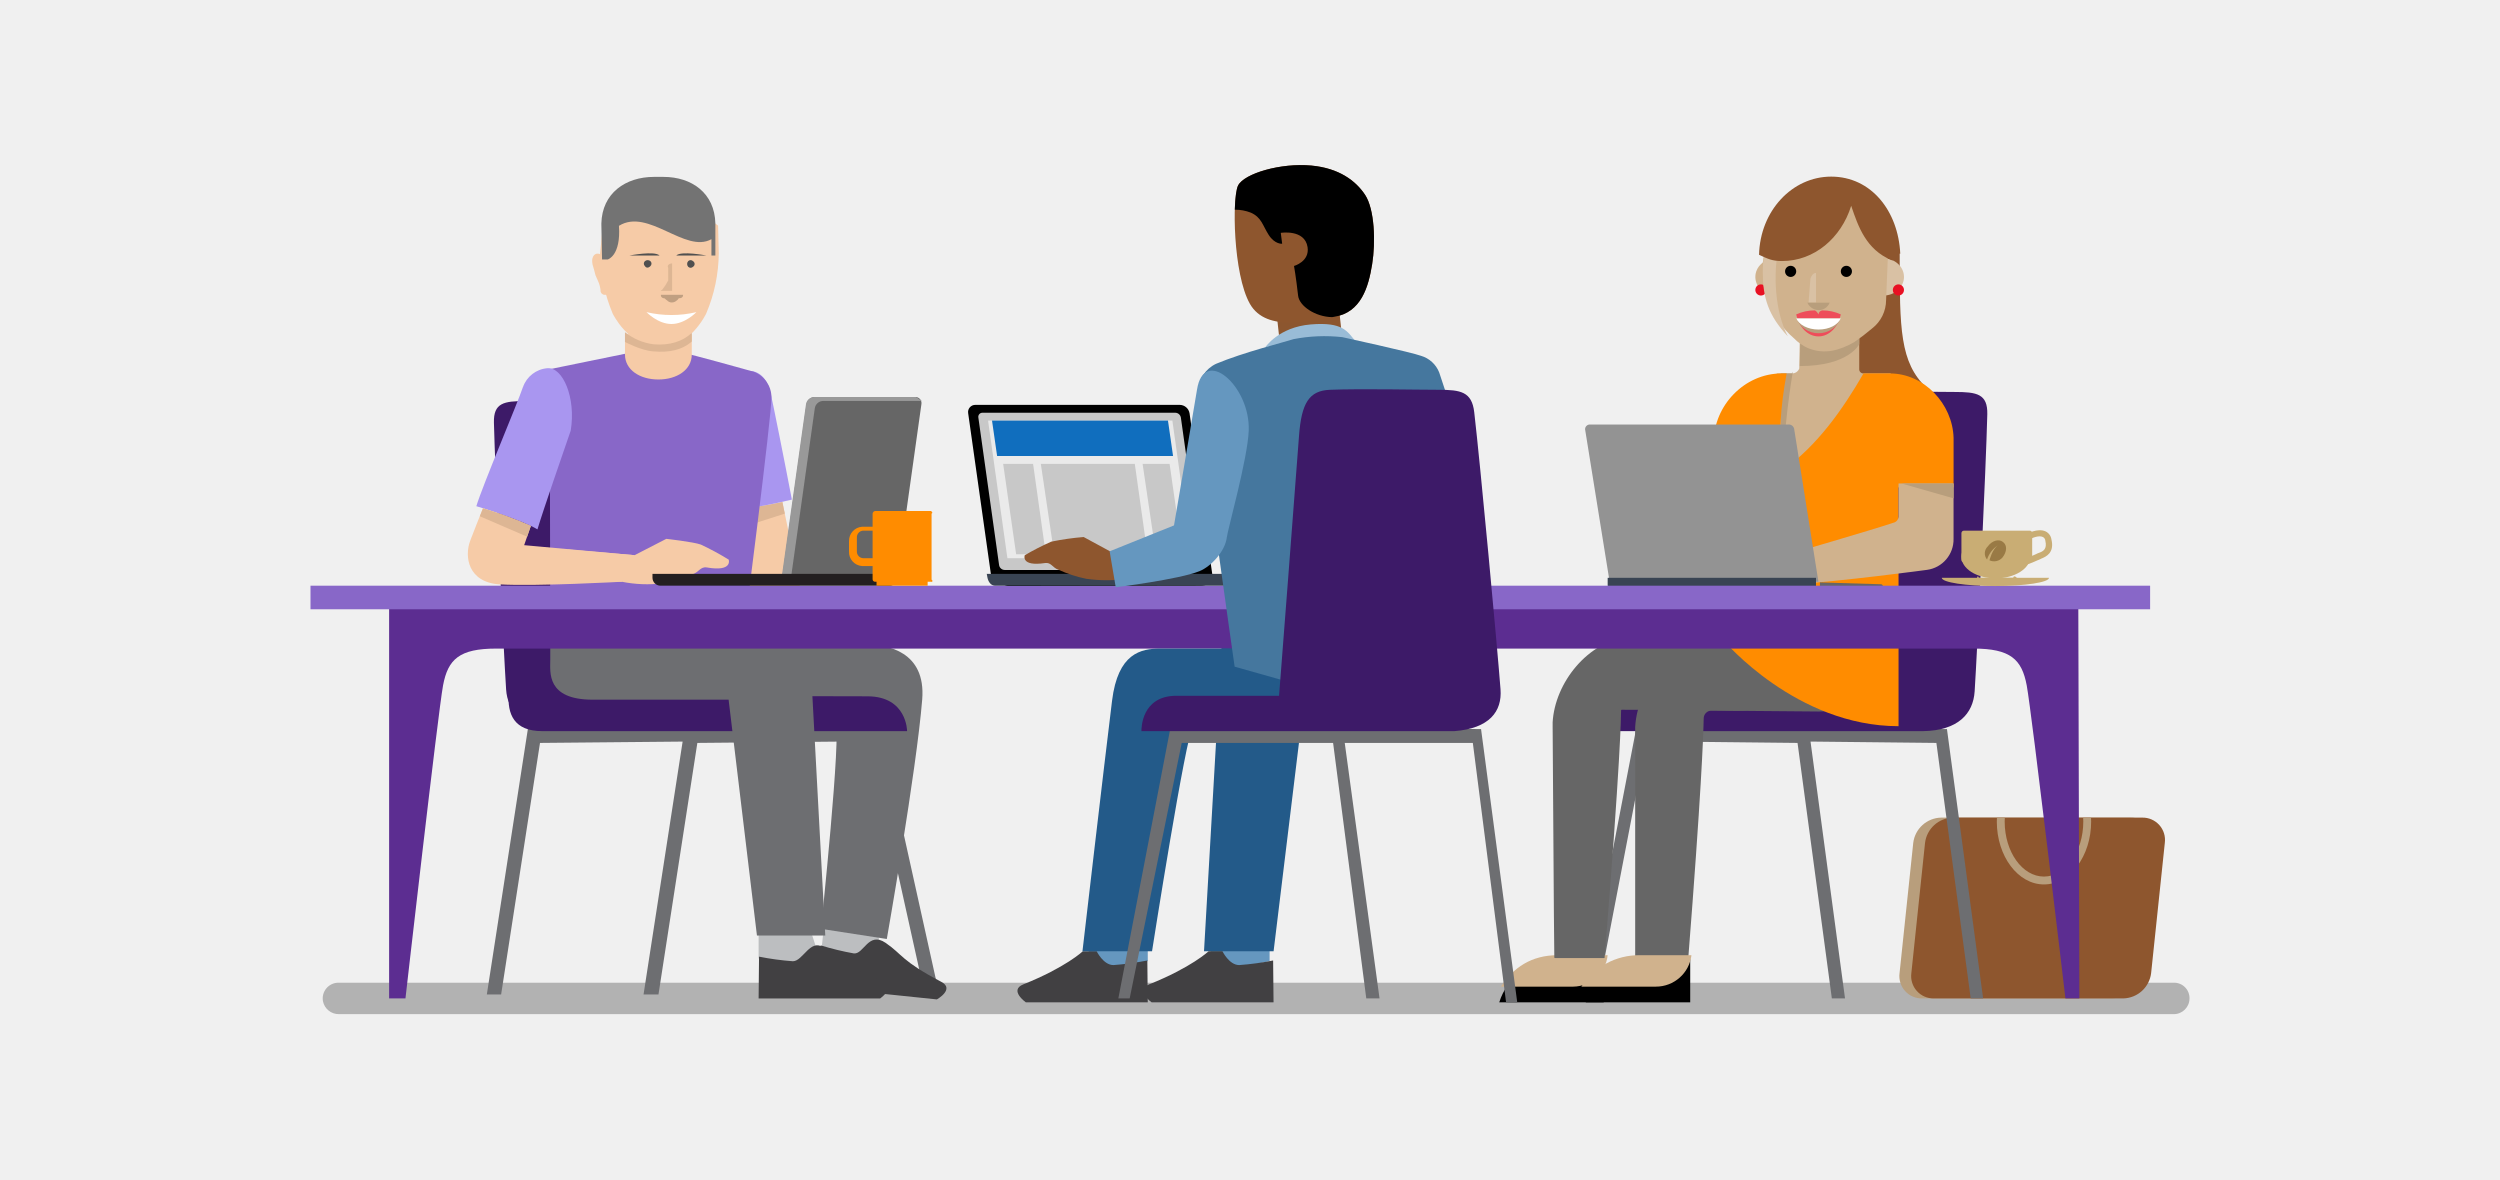
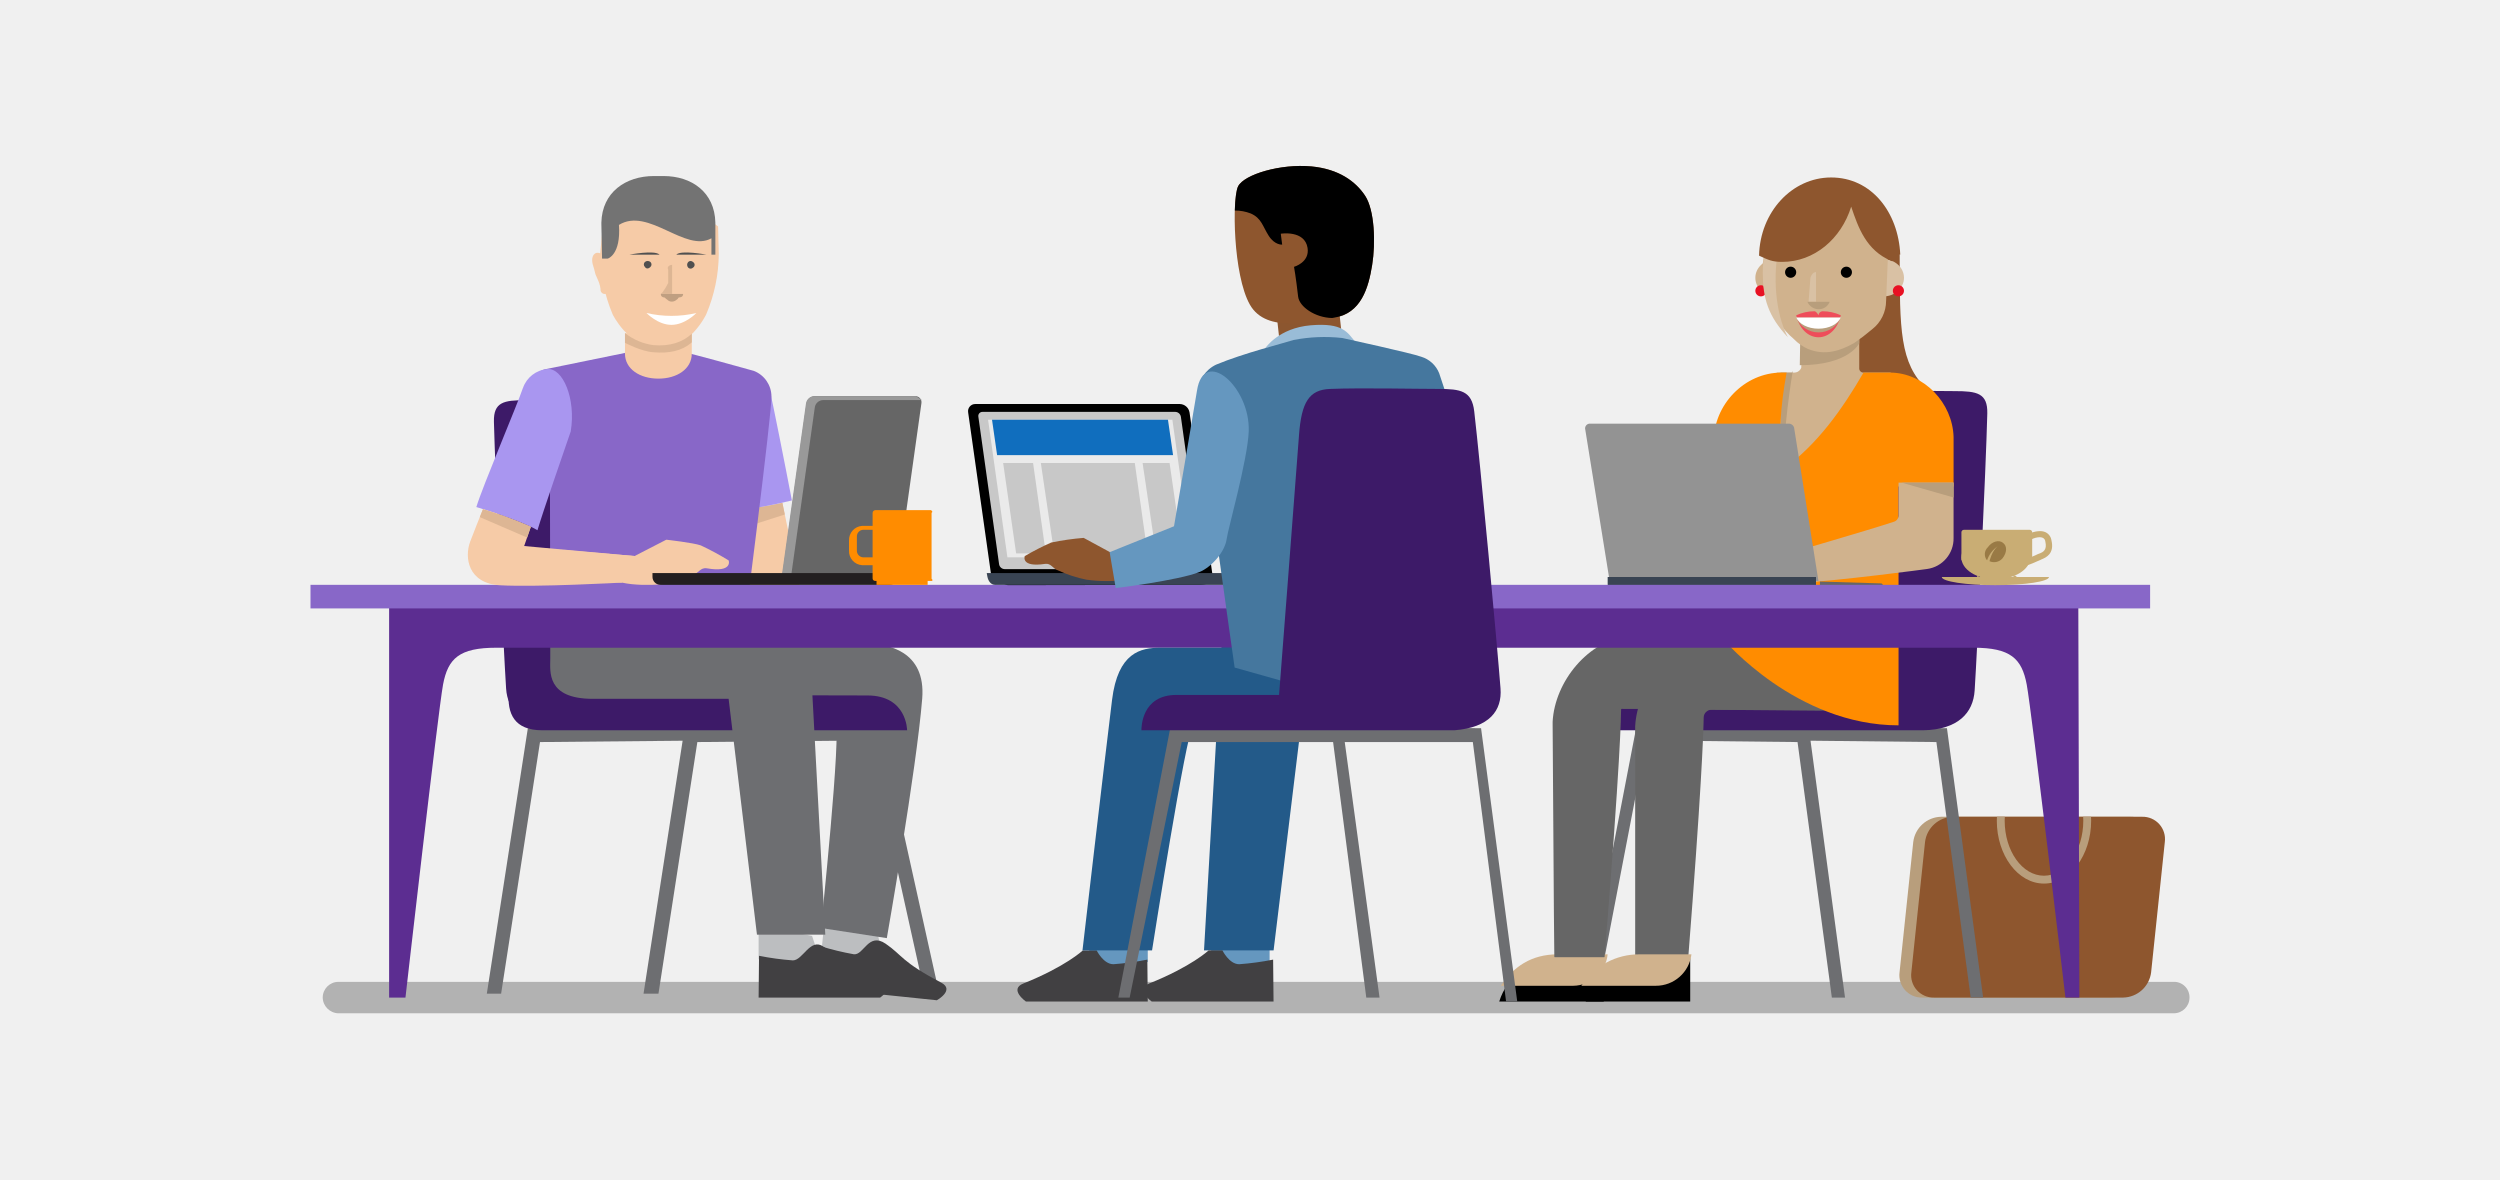
<svg xmlns="http://www.w3.org/2000/svg" viewBox="0 0 636 300">
  <defs>
-     <style>.a{fill:#b2b2b2}.b{fill:#b89e7c}.c{fill:#8e562e}.d{fill:#f6cba7}.e{fill:#ddb694}.f{fill:#6d6e71}.g{fill:#3d1a68}.h{fill:#d0b28d}.i{fill:#666}.j{fill:#ff8c00}.k{fill:#f0ae00}.l{fill:#e81123}.m{fill:#d9c1a4}.n{fill:#ee4d5a}.o{fill:#fff}.p{fill:#939393}.q{fill:#394453}.r{fill:#6597bf}.s{fill:#a996f0}.t{fill:#bcbec0}.u{fill:#414042}.v{fill:#8867c8}.w{fill:#737373}.x{fill:#c09f81}.y{fill:#235a89}.z{fill:#5c2d91}.aa{fill:#c8c8c8}.ab{fill:#eaeaea}.ac{fill:#106ebe}.ad{fill:#8c562f}.ae{fill:#451e7c}.af{fill:#025b56}.ag{fill:#99bcd7}.ah{fill:#45779e}.ai{fill:#999}.aj{fill:#231f20}.ak{fill:#505050}.al{fill:#c9ad74}.am{fill:#997a45}</style>
+     <style>.a{fill:#b2b2b2;}.b,.l{fill:#b89e7c;}.c,.h{fill:#8e562e;}.d{fill:#f6cba7;}.e{fill:#ddb694;}.f{fill:#6d6e71;}.g{fill:#3d1a68;}.h,.i,.j,.k,.l,.m,.n,.r,.s,.t,.u,.v{fill-rule:evenodd;}.j,.o{fill:#d0b28d;}.ap,.k{fill:#666;}.m{fill:#ff8c00;}.n{fill:#f0ae00;}.p{fill:#e81123;}.q,.r{fill:#d9c1a4;}.s{fill:#ee4d5a;}.ad,.t{fill:#fff;}.u{fill:#939393;}.am,.v{fill:#394453;}.w{fill:#6597bf;}.x{fill:#a996f0;}.y{fill:#bcbec0;}.z{fill:#414042;}.aa{fill:#8867c8;}.ab{fill:#737373;}.ac{fill:#c09f81;}.ae{fill:#235a89;}.af{fill:#5c2d91;}.ag{fill:#c8c8c8;}.ah{fill:#eaeaea;}.ai{fill:#106ebe;}.aj{fill:#8c562f;}.ak{fill:#451e7c;}.al{fill:#025b56;}.an{fill:#99bcd7;}.ao{fill:#45779e;}.aq{fill:#999;}.ar{fill:#231f20;}.as{fill:#505050;}.at{fill:#c9ad74;}.au{fill:#997a45;}</style>
  </defs>
-   <path class="a" d="M553.03 258H86.243a4.087 4.087 0 0 1-4.088-3.317A4 4 0 0 1 86.08 250h466.95a3.919 3.919 0 0 1 3.98 4 4 4 0 0 1-3.98 4z" />
-   <path class="b" d="M489 254h48.14a7.318 7.318 0 0 0 7.106-6.43l3.483-33.14a5.682 5.682 0 0 0-5.754-6.43h-48.14a7.318 7.318 0 0 0-7.106 6.43l-3.483 33.14A5.681 5.681 0 0 0 489 254z" />
-   <path class="c" d="M492 254h48.14a7.318 7.318 0 0 0 7.106-6.43l3.483-33.14a5.682 5.682 0 0 0-5.754-6.43h-48.14a7.318 7.318 0 0 0-7.106 6.43l-3.483 33.14A5.681 5.681 0 0 0 492 254z" />
-   <path class="b" d="M529.954 208c.017.332.036.663.036 1 0 7.72-4.486 14-10 14s-10-6.28-10-14c0-.337.019-.668.036-1h-2c-.016.333-.038.663-.038 1 0 8.822 5.383 16 12 16s12-7.178 12-16c0-.337-.023-.667-.038-1z" />
-   <path class="d" d="M199.038 127.709c-2.546.573-5.6 1.087-8.3 1.5l-3.4 20.237 16.129-.336z" />
-   <path class="e" d="M199.651 130.669l-.613-2.96c-2.546.573-5.6 1.087-8.3 1.5l-.766 4.561z" />
-   <path class="f" d="M416.317 185l78.988.474L504.508 254h-3.163l-8.729-65-32.018-.346L469.373 254h-3.351l-8.729-65-38.463-.415L406.237 254h-3.204l13.284-69z" />
-   <path class="g" d="M469.689 99.717c8.144-.313 21.886 0 27.56 0s8.444.475 8.319 5.7c-.321 13.3-2.528 59.806-3.219 70.485-.367 5.673-4.238 9.968-13.154 10.1h-79.6a10.607 10.607 0 0 1 10.084-9h26.1c0 .559 12.63-57.344 14.339-65.417 1.808-8.546 4.225-11.663 9.571-11.868z" />
-   <path class="c" d="M490.188 98.727c-18.668 5.763-31.2-19.045-31.2-19.045V63.644l24.038-.752.256 1.754c.002 19.045.002 27.565 6.906 34.081z" />
-   <path d="M407.99 255v-11h-11.842a15.666 15.666 0 0 0-14.742 11z" />
-   <path class="h" d="M396.28 243c-6.774 0-11.283 3.2-14.46 8h18.43a8.892 8.892 0 0 0 8.735-8z" />
-   <path class="i" d="M430.99 163v-1h-16.538c-10.476 1.066-18.908 11.681-19.462 21.79v1.01c.3 50.008.411 57.85.43 58.815l.118.118c3.743-.021 11.559 0 12.555 0a.119.119 0 0 0 .115-.116c4.065-50.158 4.2-61.7 4.2-62.937l.121-.119c11.146 0 29.272.25 29.272.25 10.94 0 19.592-7.07 19.666-17.86 0-.075-.062-.139-.136.048z" />
-   <path class="i" d="M449.99 164v-1h-14.521c-10.476.959-18.908 11.7-19.479 21.939v58.975c6.1.045 13.49.045 13.49.045 3.284-41.776 3.857-56.51 3.941-61.213a2 2 0 0 1 2.022-1.974c6.6.058 27.151.238 27.365.238 10.987 0 19.675-6.3 19.675-17.01H449.99z" />
-   <path d="M429.99 255v-11h-11.706a15.793 15.793 0 0 0-14.877 11z" />
-   <path class="h" d="M417.129 243a17.411 17.411 0 0 0-14.823 8h18.941a9.1 9.1 0 0 0 9.059-8zM472.99 93.962V79h-15l-.259 14.75a1.942 1.942 0 0 1-1.81 1.25h-3.931v32h29V95h-6.962a1.041 1.041 0 0 1-1.038-1.038z" />
-   <path class="b" d="M472.99 87.554V78h-14.87l-.256 15.126c12.562.001 15.126-5.572 15.126-5.572zM456.094 94.527c0 .253-.236.253-.236.473h-2.868v23.79c-.208.253.265.505.028 1.21h.236c0 .053.236.053.736-.2v-.506c-.735-8.087 2.104-24.767 2.104-24.767z" />
-   <path class="j" d="M438.556 163s18.386 21.744 44.434 21.744V163z" />
-   <path class="j" d="M480.775 95h-6.692c-5.4 9.346-11.84 18.39-20.333 24.453-1.544-7.578-.772-16.117.772-24.453h-1.287c-9.523 0-17.245 8.286-17.245 17.38V124h3v40h44v-40h14v-12.63c-.257-8.589-7.464-16.37-16.215-16.37z" />
-   <path class="k" d="M439.99 124.293V164h18.91z" />
-   <path class="h" d="M496.989 123h-14v8.454a1.666 1.666 0 0 1-1.3 1.53c-5.409 1.833-27.972 8.386-27.972 8.386-18.925 0-19.729 10.485-19.729 10.485 9.48-.152 20.934-3.092 20.934-3.092 13.607-.84 35.321-3.793 35.321-3.793a7.807 7.807 0 0 0 6.741-7.9V123z" />
-   <path class="b" d="M496.99 126.782V123h-13.236l13.236 3.782z" />
-   <ellipse class="h" cx="451.758" cy="70.456" rx="5.2" ry="4.727" />
-   <circle class="l" cx="447.976" cy="73.765" r="1.418" />
-   <ellipse class="m" cx="479.174" cy="70.456" rx="5.2" ry="4.727" />
-   <circle class="l" cx="482.956" cy="73.765" r="1.418" />
-   <path class="h" d="M480.592 57.595a18.748 18.748 0 0 0-14.778-6.743c-13.249 0-21.147 14.235-15.8 25.972a21.7 21.7 0 0 0 6.37 9.24 11.472 11.472 0 0 0 3.567 2.5c4.331 1.748 8.153.5 11.72-1.5a55.767 55.767 0 0 0 4.586-3.5 9.162 9.162 0 0 0 3.567-7.242z" />
-   <path class="m" d="M452.467 63.1a30.1 30.1 0 0 1 4.491-10.609c-5.672 3.031-8.509 9.346-8.509 16.671 0 6.567 1.418 11.114 6.381 16.418-3.309-6.313-3.781-15.911-2.363-22.48z" />
-   <path class="c" d="M465.848 44.93c-9.937 0-18.09 8.751-18.345 19.888 2.293 1.061 3.312 1.591 5.86 1.591 8.153 0 15.033-5.834 17.58-14.054 1.784 5.3 3.822 11.137 10.192 13.789.764.53 1.529-1.856 2.293-1.591-.509-10.872-7.388-19.623-17.58-19.623z" />
-   <path class="m" d="M461.99 77v-7.563c-.709 0-1.182.709-1.418 1.418L460.1 77z" />
-   <path class="b" d="M459.794 77a3.189 3.189 0 0 0 2.836 1.891A2.954 2.954 0 0 0 465.466 77z" />
-   <path class="n" d="M463.616 78.964a1.079 1.079 0 0 0-.987 1.018c-.247-.509-.74-1.018-.987-1.018a11.173 11.173 0 0 0-4.686 1.018c.74 3.309 2.959 5.6 5.672 5.6s4.933-2.291 5.672-5.6a11.164 11.164 0 0 0-4.684-1.018z" />
-   <path class="b" d="M456.957 81a6.144 6.144 0 0 0 11.343 0z" />
-   <path class="o" d="M456.957 81c.74 1.654 2.959 2.836 5.672 2.836s4.933-1.182 5.671-2.836z" />
-   <circle cx="455.539" cy="69.038" r="1.418" />
-   <circle cx="469.72" cy="69.038" r="1.418" />
-   <path class="p" d="M454.874 108h-50.285a1.2 1.2 0 0 0-1.289 1.548L409.489 148h53.121l-6.189-38.968a1.415 1.415 0 0 0-1.547-1.032z" />
-   <path class="i" d="M462.99 151h15.584a.481.481 0 0 0 .416-.473v-1.418a.482.482 0 0 0-.416-.473l-15.584-.472z" />
-   <path class="q" d="M461.99 150h-51.714a1.2 1.2 0 0 1-1.286-1.25V147h53z" />
-   <path class="r" d="M322.99 244.501v-8.761l-13.845 2.704-3.245 9.951 17.09-3.894z" />
-   <path class="g" d="M160.21 102.028c-7.843-.3-21.079 0-26.544 0s-8.133.457-8.012 5.486c.309 12.811 2.435 57.6 3.1 67.886.353 5.464 4.082 9.6 12.669 9.6h76.666s-1.124-8-9.712-8h-25.14s-12.164-55.768-13.81-63.543c-1.741-8.229-4.069-11.231-9.217-11.429z" />
-   <path class="s" d="M186.546 129.814a128.9 128.9 0 0 0 14.908-2.717c-1.821-9.59-4.97-25.269-5.423-27.167-2.551-10.68-13.721-3.921-12.431 2.87.747 3.955 1.974 16.682 2.946 27.014z" />
-   <path class="f" d="M223.879 185l-89.592.467L123.849 253h3.636l9.892-64 36.283-.34-9.944 64.34h3.798l9.892-64 43.587-.409L235.263 253h3.683l-15.067-68z" />
-   <path class="t" d="M209.023 241.271l.888-8.563 13.256 4.046 2.163 10.054-16.307-5.537z" />
-   <path class="u" d="M208.782 240.5a69.849 69.849 0 0 0 8.442 2.051c2.537.263 3.7-5.687 8.078-2.688s3.9 4.526 14.144 9.907c3.546 1.864-1.106 4.48-1.106 4.48l-30.761-3.189z" />
-   <path class="t" d="M192.99 243.825v-8.608l13.603 2.656 3.188 9.778-16.791-3.826z" />
-   <path class="f" d="M211.122 164h9.565c4.889 0 14.914 1.664 13.923 13.947-1.456 18.034-9.005 60.933-9.005 60.933l-16.757-2.58s5.357-50.836 3.656-52.324S199.22 181 199.22 181l2.019-17h9.883z" />
-   <path class="g" d="M129.447 176.165c.921-10.537 5.835-56.421 7.594-69.545.69-5.152 3.912-5.62 10.355-5.62h9.594s-.643 56.61-.643 64.97c0 7.227 3.366 10.287 8.433 10.984a9.758 9.758 0 0 0 1.911.046s43.87.142 53.974.142 10.1 8.858 10.1 8.858h-92.843c-7.091 0-8.964-4.237-8.475-9.835z" />
-   <path class="d" d="M167.406 88.464c-7.637-.533-11.544-8.7-11.544-8.7a40.639 40.639 0 0 1-3.2-15.273l1.066-11.011 14.031-6.926 14.919 10.833.178 7.1a39.951 39.951 0 0 1-3.2 15.273s-4.263 9.057-12.256 8.7z" />
-   <path class="d" d="M153.51 65.411a1.7 1.7 0 0 0-1.648-.888s-1.648.178-1.1 2.841l.366 1.243.366 1.421.549 1.243.366.888a7.143 7.143 0 0 1 .366 1.6 1.117 1.117 0 0 0 .917 1.241h1.1a78.964 78.964 0 0 1 .183-8.88z" />
-   <path class="v" d="M138.893 94.112c4.887-.975 24.332-4.973 24.332-4.973l9.01.225c2.311.558 4.271.954 19.529 5.206a7.008 7.008 0 0 1 4.494 6.468c.178 3.907-7.293 61.962-7.293 61.962l-48.975-.674-.082-38.734-1.044-22.268s-4.858-6.237.029-7.212z" />
-   <path class="d" d="M167.49 96.543c-4.7 0-8.5-2.43-8.5-6.379V85h17v5.164c0 3.949-3.8 6.379-8.5 6.379z" />
-   <path class="w" d="M181.99 57.2V65h-1v-4.155c-6.657 3.725-16.07-8.018-23.529-3.4.533 7.628-2.842 8.559-2.842 8.559h-1.457l-.172-8.8v-.359C153.162 49.128 159.168 45 166.375 45h2.4c7.207 0 13.041 4.128 13.213 11.845v.355z" />
-   <path class="x" d="M173.791 75c0 .533-.355.888-1.066.888-.178 0-.178.355-.533.533a1.919 1.919 0 0 1-1.243.533 1.612 1.612 0 0 1-1.243-.533c-.355-.178-.533-.533-.71-.533a.839.839 0 0 1-.888-.888h5.683z" />
-   <path class="e" d="M170.99 67v7h-2.882a.679.679 0 0 1 .355-.29 13.932 13.932 0 0 0 1.527-2.348v-3.188c-.461-.839.6-1.174.96-1.174zM175.99 86.861l-.181.181c-2.351 1.989-5.606 2.713-9.585 2.351-3.074-.181-7.234-2.4-7.234-2.4V84.51a14.689 14.689 0 0 0 7.234 3.074c4.16.362 7.415-.723 9.766-2.894z" />
-   <path class="o" d="M177.166 79.407a27.8 27.8 0 0 1-12.7 0s2.868 3.019 6.349 3.019 6.351-3.019 6.351-3.019z" />
-   <path class="d" d="M144.515 139.8l16.921 1.438 8.071-4.155s6.89.774 8.773 1.449a69.937 69.937 0 0 1 7.1 3.834s1.106 3.15-5.533 2c-1.688-.292-2.075 1.255-3.671 1.727s-2.989 1.508-7.628 2.307a32.766 32.766 0 0 1-10.348-.4l-15.289-1.05z" />
-   <path class="f" d="M139.99 161.675v6.148C139.99 171 138.93 178 150.8 178h34.558l7.208 60h17.385l-4.028-74.841z" />
-   <path class="u" d="M193.1 243.372a69.887 69.887 0 0 0 8.608 1.169c2.55 0 4.424-5.848 7.758-3.507s4.35 4.1 15.091 8.4c3.72 1.488-.638 4.57-.638 4.57H192.99z" />
-   <path class="y" d="M377.99 161.378v6.26c0 3.238 1.079 10.362-11.01 10.362h-35.188L324 242h-17.7l4.554-79.112z" />
-   <path class="z" d="M98.99 153v101h4.159s8.317-72.989 9.565-79.643S116.873 165 126.23 165h375.84c9.366 0 12.28 2.706 13.529 9.366S525.443 254 525.443 254h3.547l-.27-101H98.99z" />
-   <path class="v" d="M78.99 149h468v6h-468z" />
-   <path d="M305.455 149l-48.955.084c-1.189 0-4.31-2.281-4.31-2.281l-5.885-41.65a1.828 1.828 0 0 1 1.85-2.153h52.013a2.562 2.562 0 0 1 2.456 2.153l5.938 42.07c.167 1.189-1.918 1.777-3.107 1.777z" />
-   <path class="aa" d="M304.629 145h-49.057a1.46 1.46 0 0 1-1.4-1.217l-5.28-37.566A1.041 1.041 0 0 1 249.95 105H299a1.474 1.474 0 0 1 1.414 1.229l5.278 37.554a1.041 1.041 0 0 1-1.063 1.217z" />
-   <path class="ab" d="M303.169 142h-46.886l-4.919-35h46.886l4.919 35z" />
-   <path class="ac" d="M298.425 116h-44.76l-1.295-9h44.761l1.294 9z" />
-   <path class="ad" d="M340.39 76.2l1.365 12.492-15.355 5.991-1.863-17.048c2.952-3.663 14.463-5.677 15.853-1.435z" />
-   <path class="c" d="M333.646 42.122c-7.842-.742-17.113 2.021-18.67 5.06s-1.285 22.531 2.992 30.1 16.229 4.1 21.392 3.321c6.939-1.042 8.787-7.665 9.711-13.365s.623-14-1.783-17.651-6.688-6.807-13.642-7.465z" />
-   <path d="M349.071 67.236c.924-5.7.623-14-1.783-17.651s-6.691-6.805-13.643-7.463c-7.842-.742-17.113 2.021-18.67 5.06-.454.886-.752 3.179-.84 6.161a11.026 11.026 0 0 1 4.069.752c2.735 1.208 2.988 3.22 4.552 5.664s3.428 2.253 3.428 2.253l-.354-2.773s6.082-.984 6.813 3.607c.588 3.692-3.445 4.818-3.445 4.818s.5 2.759 1.042 7.567c.3 2.607 4.358 5.379 8.644 5.45.158-.026.329-.057.476-.079 6.94-1.043 8.787-7.666 9.711-13.366z" />
-   <path class="r" d="M291.99 244.501v-8.761l-13.845 2.704-3.245 9.951 17.09-3.894z" />
-   <path class="u" d="M291.883 244.344a70.076 70.076 0 0 1-8.631 1.172c-2.557 0-4.262-3.516-4.262-3.516h-3.516s-4.362 4.11-15.131 8.418c-3.729 1.492.639 4.582.639 4.582h31.008z" />
-   <path class="y" d="M304.92 165h-9.714c-4.965 0-10.81 1.146-12.3 13.272-2.055 16.642-7.528 63.728-7.528 63.728h17.7s8.711-55.723 10.438-57.2 32.015-2.949 32.015-2.949L333.48 165h-28.56z" />
-   <path class="ae" d="M377 132.227a5.95 5.95 0 0 0-7.665-4.187c-.177-.038-.177-.038-.392.1 0 0-33 9.944-33.742 10.125l2.99 9.946c.529-.088 34.781-7.919 34.781-7.919 3.386-1.116 4.928-4.541 4.028-8.065z" />
-   <path class="af" d="M377 132.227a5.95 5.95 0 0 0-7.665-4.187c-.177-.038-.177-.038-.392.1 0 0-33 9.944-33.742 10.125l2.99 9.946c.529-.088 34.781-7.919 34.781-7.919 3.386-1.116 4.928-4.541 4.028-8.065z" />
-   <path class="q" d="M317.99 147.505A1.5 1.5 0 0 1 316.5 149h-63.33c-1.077 0-1.741-.96-1.967-2.07l-.169-.93h66.956z" />
-   <path class="u" d="M323.883 244.344a70.076 70.076 0 0 1-8.631 1.172c-2.557 0-4.262-3.516-4.262-3.516h-3.516s-4.362 4.11-15.131 8.418c-3.729 1.492.639 4.582.639 4.582h31.008z" />
-   <path class="ag" d="M344.869 86.869c-7.745-1.369-22.976 1.479-22.976 1.479s3.366-5.125 11.571-5.813 9.315 1.789 11.405 4.334z" />
-   <path class="ah" d="M304.812 99.526a7.951 7.951 0 0 1 4.574-6.983c6.945-2.912 17.361-5.5 19.714-6.273a41.2 41.2 0 0 1 12.377-.5s17.741 3.875 20.061 4.759a7.126 7.126 0 0 1 4.585 4.2c.005 0 9.249 27.822 10.876 33.1l-45.435 46.708-17.473-4.937s-9.459-66.082-9.279-70.074z" />
-   <path class="f" d="M297.791 185l78.99.474L385.984 255h-2.838l-8.459-66h-32.585l8.852 65h-3.374l-8.44-65h-38.51l-13.242 65h-2.881l13.284-69z" />
-   <path class="g" d="M338.365 99.161c8.1-.313 21.886 0 27.56 0s8.511.475 9.119 5.7c1.549 13.3 5.877 59.806 6.687 70.485.431 5.673-2.837 9.968-11.754 10.658h-79.6c0-.69 0-9 8.916-9h26.1s4.492-57.9 5.066-65.973c.611-8.547 2.59-11.664 7.906-11.87z" />
-   <path class="i" d="M228.2 147l6.208-44.176a1.548 1.548 0 0 0-1.572-1.824h-25.57a2.17 2.17 0 0 0-2.08 1.824L198.977 147z" />
-   <path class="ai" d="M207.289 103.828a2.175 2.175 0 0 1 2.085-1.828h25.169l-1.538-1h-25.882a2.17 2.17 0 0 0-2.08 1.824L198.834 147h2.387z" />
-   <path class="aj" d="M226.424 149h-58.409a2.025 2.025 0 0 1-2.025-2.025V146h62v1.434a1.566 1.566 0 0 1-1.566 1.566z" />
-   <path class="ak" d="M160.149 65s6.394-1.243 7.637 0zM179.685 65s-6.394-1.243-7.637 0zM164.056 67.686a.859.859 0 0 1 0-1.243 1.075 1.075 0 0 1 1.421 0 .859.859 0 0 1 0 1.243c-.533.532-1.066.532-1.421 0zM175.068 67.863a1.081 1.081 0 0 1 0-1.421.858.858 0 0 1 1.243 0 .831.831 0 0 1 0 1.421.859.859 0 0 1-1.243 0z" />
-   <path class="aa" d="M294.078 141h6.767l-3.302-23h-6.867l3.402 23zM291.93 141l-3.238-23h-23.904l3.403 23h23.739zM262.815 118h-7.614l3.302 23h7.549l-3.237-23z" />
-   <path class="c" d="M289.866 140.176l-6.7.5-7.481-4.057a66.888 66.888 0 0 0-8.252 1.181 65.593 65.593 0 0 0-6.734 3.451s-1.1 2.93 5.146 1.986c1.588-.24 1.92 1.218 3.406 1.693a32.28 32.28 0 0 0 7.1 2.316 37.669 37.669 0 0 0 10.172.037l4.871-.4z" />
-   <path class="r" d="M317.675 109.568c.448-11.425-11.442-21.658-13.164-10.392-.457 2.988-5.845 34.486-5.845 34.486l-16.375 6.592 1.545 9.115c-.48.134 16.148-1.979 21.292-4.056 3.138-1.267 6.573-5.224 6.962-8.566.241-2.074 5.31-20.038 5.585-27.179z" />
-   <path class="s" d="M133.033 98.473h.014a7.176 7.176 0 0 1 6.2-4.8c3.907-.355 7.329 7.493 5.945 15.872-1.527 4.432-7.043 20.336-8.464 25.131-3.931-2.414-15.548-5.9-15.548-5.9 1.601-5.321 10.432-26.041 11.853-30.303z" />
-   <path class="d" d="M133.345 138.692l1.7-4.9a112.823 112.823 0 0 0-12.18-4.486c-.8 1.987-2.185 5.471-3.229 8.209-1.549 4.066-.6 10.689 7.566 11.158 9.169.527 30.998-.673 30.998-.673l3.238-6.762z" />
-   <path class="e" d="M134.1 136.536l.955-2.745a112.823 112.823 0 0 0-12.18-4.486 826.32 826.32 0 0 0-.811 2.031z" />
-   <path class="j" d="M217.99 136.75a1.682 1.682 0 0 1 1.529-1.75h2.471v7h-2.471a1.681 1.681 0 0 1-1.529-1.75zm-2 .964v2.562a3.562 3.562 0 0 0 3.319 3.724h2.681v3.31a.629.629 0 0 0 .638.69h.362v1h13v-1h.844c.261.12.651-.147.156-.546v-16.788c.495-.266-.156-.666-.156-.666h-14.206a.731.731 0 0 0-.638.714V134h-2.681a3.6 3.6 0 0 0-3.319 3.714z" />
-   <path class="al" d="M512.99 147.362a1.748 1.748 0 0 0-.855.638h-8.709c-.2-.323-.41-.425-.436-.638v-.52c.026-.205.231-.418.436.158h8.709c.214-.576.419-.363.855-.158zM516.368 143H499.5a.513.513 0 0 1-.513-.513v-6.856a.633.633 0 0 1 .631-.631h16.745a.626.626 0 0 1 .624.624v6.754a.624.624 0 0 1-.619.622z" />
-   <path class="al" d="M516.494 141.612c0 3.019-3.94 5.526-8.812 5.526s-8.71-2.508-8.71-5.526c0-3.13 3.829-5.629 8.71-5.629s8.812 2.499 8.812 5.629z" />
-   <path class="al" d="M514.623 144.009l-.513-1.458c1.863-.734 3.94-1.569 4.248-1.774.205-.1.316-.1.521-.2.829-.316 1.966-.836 1.453-3.027a1.14 1.14 0 0 0-.624-.938c-1.034-.52-3.008.315-3.53.733l-.829-1.458c.316-.111 3.009-1.569 4.983-.733a2.7 2.7 0 0 1 1.555 2.081c.829 3.445-1.453 4.384-2.385 4.8a.364.364 0 0 0-.214.1 47.194 47.194 0 0 1-4.665 1.874zM521.264 147c0 1.151-6.12 2.089-13.684 2.089-7.47 0-13.59-.938-13.59-2.089z" />
-   <path class="am" d="M509.443 141.817a2.836 2.836 0 0 1-3.316.734s.615-2.712 2.171-3.855a6.991 6.991 0 0 0-2.8 3.642 2.437 2.437 0 0 1 .2-3.335c1.034-1.458 2.8-1.978 3.838-1.143 1.146.835 1.044 2.499-.093 3.957z" />
+   <path class="a" d="M553.03,257.782H86.079a4.091,4.091,0,0,1-3.98-4,4,4,0,0,1,3.98-4H553.03a3.919,3.919,0,0,1,3.98,4,4,4,0,0,1-3.98,4Z" />
+   <path class="b" d="M489,253.782h48.14a7.317,7.317,0,0,0,7.106-6.43l3.483-33.14a5.682,5.682,0,0,0-5.754-6.43h-48.14a7.317,7.317,0,0,0-7.106,6.43l-3.483,33.14A5.682,5.682,0,0,0,489,253.782Z" />
+   <path class="c" d="M492,253.782h48.14a7.317,7.317,0,0,0,7.106-6.43l3.483-33.14a5.682,5.682,0,0,0-5.754-6.43h-48.14a7.317,7.317,0,0,0-7.106,6.43l-3.483,33.14A5.682,5.682,0,0,0,492,253.782Z" />
+   <path class="b" d="M529.954,207.782c.017.332.036.663.036,1,0,7.72-4.486,14-10,14s-10-6.28-10-14c0-.337.019-.668.036-1h-2c-.016.333-.038.663-.038,1,0,8.822,5.383,16,12,16s12-7.178,12-16c0-.337-.023-.667-.038-1Z" />
+   <path class="d" d="M199.038,127.928c-2.546.573-5.6,1.087-8.3,1.5l-3.4,20.237,16.129-.336Z" />
+   <path class="e" d="M199.651,130.888l-.613-2.96c-2.546.573-5.6,1.087-8.3,1.5l-.766,4.561Z" />
+   <polygon class="f" points="416.317 184.782 495.306 185.255 504.509 253.782 501.347 253.782 492.618 188.782 460.598 188.436 469.373 253.782 466.022 253.782 457.293 188.782 418.829 188.366 406.236 253.782 403.032 253.782 416.317 184.782" />
+   <path class="g" d="M469.689,99.5c8.144-.313,21.886,0,27.56,0s8.444.475,8.319,5.7c-.321,13.3-2.528,59.806-3.219,70.485-.367,5.673-4.238,9.968-13.154,10.1h-79.6a10.608,10.608,0,0,1,10.084-9h26.1c0,.559,12.63-57.344,14.339-65.417C461.926,102.821,464.343,99.7,469.689,99.5Z" />
+   <path class="h" d="M490.188,98.945c-18.668,5.764-31.2-19.045-31.2-19.045V63.863l24.038-.752.256,1.754C483.284,83.91,483.284,92.43,490.188,98.945Z" />
+   <path class="i" d="M407.99,254.782v-11H396.148a15.666,15.666,0,0,0-14.742,11Z" />
+   <path class="j" d="M396.28,242.782c-6.774,0-11.283,3.2-14.46,8h18.43a8.892,8.892,0,0,0,8.735-8Z" />
+   <path class="k" d="M430.99,162.782v-1H414.453c-10.476,1.066-18.908,11.681-19.462,21.79h0v1.011c.3,49.975.411,57.84.43,58.813a.118.118,0,0,0,.122.12c3.745-.021,11.555,0,12.551,0a.117.117,0,0,0,.115-.117c4.058-50.073,4.2-61.659,4.2-62.931a.123.123,0,0,1,.124-.125c11.146,0,29.269.25,29.269.25,10.94,0,19.592-7.07,19.666-17.86,0-.075-.062-.139-.136.048Z" />
+   <path class="k" d="M449.99,163.782v-1H435.469c-10.476.959-18.908,11.7-19.479,21.939h0V243.7c6.1.045,13.49.045,13.49.045,3.284-41.777,3.857-56.511,3.941-61.214a2,2,0,0,1,2.022-1.974c6.6.058,27.151.238,27.365.238,10.987,0,19.675-6.305,19.675-17.01Z" />
+   <path class="i" d="M429.99,254.782v-11H418.284a15.793,15.793,0,0,0-14.877,11Z" />
+   <path class="j" d="M417.129,242.782a17.413,17.413,0,0,0-14.824,8h18.941a9.1,9.1,0,0,0,9.059-8Z" />
+   <path class="j" d="M472.99,93.744V78.782h-14.5l-.25,14.75a1.88,1.88,0,0,1-1.75,1.25h-4.5v32h29v-32h-6.963A1.041,1.041,0,0,1,472.99,93.744Z" />
+   <path class="l" d="M472.99,87.335V77.782H458.12l-.256,15.126C470.426,92.908,472.99,87.335,472.99,87.335Z" />
+   <path class="l" d="M456.091,94.309c0,.253-.236.253-.236.473H452.99v23.79c-.208.253.265.505.028,1.21h.236c0,.053.236.053.735-.2v-.506C453.255,110.989,456.091,94.309,456.091,94.309Z" />
+   <path class="m" d="M438.556,162.782s18.386,21.744,44.434,21.744V162.782Z" />
+   <path class="m" d="M480.775,94.782h-6.692c-5.4,9.346-11.84,18.39-20.333,24.453-1.544-7.578-.772-16.117.772-24.453h-1.287c-9.523,0-17.245,8.286-17.245,17.38v11.62h3v40h44v-40h14v-12.63C496.733,102.563,489.526,94.782,480.775,94.782Z" />
+   <path class="n" d="M439.99,124.075v39.707H458.9Z" />
+   <path class="j" d="M496.99,122.782h-14v8.454a1.666,1.666,0,0,1-1.3,1.53c-5.409,1.833-27.974,8.386-27.974,8.386-18.926,0-19.73,10.485-19.73,10.485,9.481-.152,20.936-3.092,20.936-3.092,13.608-.84,35.324-3.793,35.324-3.793a7.808,7.808,0,0,0,6.741-7.905Z" />
+   <polygon class="l" points="496.99 126.563 496.99 122.782 483.754 122.782 496.99 126.563" />
+   <ellipse class="o" cx="451.758" cy="70.674" rx="5.2" ry="4.727" />
+   <circle class="p" cx="447.976" cy="73.983" r="1.418" />
+   <ellipse class="q" cx="479.174" cy="70.674" rx="5.2" ry="4.727" />
+   <circle class="p" cx="482.956" cy="73.983" r="1.418" />
+   <path class="j" d="M480.592,57.813a18.744,18.744,0,0,0-14.778-6.743c-13.249,0-21.147,14.235-15.8,25.972a21.706,21.706,0,0,0,6.37,9.24,11.484,11.484,0,0,0,3.567,2.5c4.331,1.748,8.153.5,11.72-1.5a55.826,55.826,0,0,0,4.586-3.5,9.162,9.162,0,0,0,3.567-7.242Z" />
+   <path class="r" d="M452.467,63.32a30.1,30.1,0,0,1,4.491-10.609c-5.672,3.031-8.509,9.346-8.509,16.671,0,6.567,1.418,11.114,6.381,16.418C451.521,79.486,451.049,69.887,452.467,63.32Z" />
+   <path class="h" d="M465.848,45.148c-9.937,0-18.09,8.751-18.345,19.888,2.293,1.061,3.312,1.591,5.86,1.591,8.153,0,15.033-5.834,17.58-14.054,1.784,5.3,3.822,11.137,10.192,13.789.764.53,1.529-1.856,2.293-1.591C482.919,53.9,476.04,45.148,465.848,45.148Z" />
+   <path class="r" d="M461.99,76.782V69.219c-.709,0-1.182.709-1.418,1.418l-.473,6.145Z" />
+   <path class="l" d="M459.794,76.782a3.189,3.189,0,0,0,2.836,1.891,2.955,2.955,0,0,0,2.836-1.891Z" />
+   <path class="s" d="M463.616,79.183a1.078,1.078,0,0,0-.987,1.018c-.247-.509-.74-1.018-.987-1.018a11.172,11.172,0,0,0-4.686,1.018c.74,3.309,2.959,5.6,5.672,5.6s4.933-2.291,5.672-5.6A11.172,11.172,0,0,0,463.616,79.183Z" />
+   <path class="l" d="M456.957,80.782a6.145,6.145,0,0,0,11.345,0Z" />
+   <path class="t" d="M456.957,80.782c.74,1.654,2.959,2.836,5.672,2.836s4.933-1.182,5.672-2.836Z" />
+   <circle cx="455.539" cy="69.256" r="1.418" />
+   <circle cx="469.72" cy="69.256" r="1.418" />
+   <path class="u" d="M454.874,107.782H404.589a1.2,1.2,0,0,0-1.289,1.548l6.189,38.452H462.61l-6.189-38.968A1.414,1.414,0,0,0,454.874,107.782Z" />
+   <path class="k" d="M462.99,150.782h15.584a.481.481,0,0,0,.416-.473v-1.418a.481.481,0,0,0-.416-.473l-15.584-.473Z" />
+   <path class="v" d="M461.99,149.782H410.276a1.2,1.2,0,0,1-1.286-1.25v-1.75h53Z" />
+   <polygon class="w" points="322.99 244.719 322.99 235.958 309.145 238.662 305.9 248.613 322.99 244.719" />
+   <path class="g" d="M160.21,101.81c-7.843-.3-21.079,0-26.544,0s-8.133.457-8.012,5.486c.309,12.811,2.435,57.6,3.1,67.886.353,5.464,4.082,9.6,12.669,9.6H218.09s-1.124-8-9.712-8h-25.14s-12.164-55.768-13.81-63.543C167.686,105.01,165.358,102.008,160.21,101.81Z" />
+   <path class="x" d="M186.547,130.033a128.8,128.8,0,0,0,14.908-2.717c-1.821-9.59-4.97-25.269-5.423-27.167-2.551-10.68-13.721-3.921-12.434,2.869C184.347,106.973,185.574,119.7,186.547,130.033Z" />
+   <polygon class="f" points="223.88 184.782 134.286 185.248 123.848 252.782 127.484 252.782 137.376 188.782 173.66 188.441 163.716 252.782 167.514 252.782 177.406 188.782 220.994 188.373 235.264 252.782 238.947 252.782 223.88 184.782" />
+   <polygon class="y" points="209.023 241.489 209.911 232.927 223.167 236.972 225.33 247.026 209.023 241.489" />
+   <path class="z" d="M208.782,240.716a69.874,69.874,0,0,0,8.442,2.051c2.537.263,3.7-5.687,8.078-2.688s3.9,4.526,14.144,9.907c3.546,1.864-1.106,4.48-1.106,4.48l-30.761-3.189Z" />
+   <polygon class="y" points="192.99 244.043 192.99 235.435 206.593 238.092 209.781 247.869 192.99 244.043" />
+   <path class="f" d="M211.122,163.782h9.565c4.889,0,14.914,1.664,13.923,13.947-1.456,18.034-9.005,60.933-9.005,60.933l-16.757-2.576s5.357-50.836,3.656-52.324-13.284-2.976-13.284-2.976l2.019-17Z" />
+   <path class="g" d="M129.447,175.947c.921-10.537,5.835-56.421,7.594-69.545.69-5.152,3.912-5.62,10.355-5.62h9.594s-.643,56.61-.643,64.97c0,7.227,3.366,10.287,8.433,10.984a9.781,9.781,0,0,0,1.911.046s43.87.142,53.974.142,10.1,8.858,10.1,8.858H137.921C130.831,185.782,128.958,181.545,129.447,175.947Z" />
+   <path class="d" d="M167.406,88.682c-7.637-.533-11.544-8.7-11.544-8.7a40.634,40.634,0,0,1-3.2-15.273L153.731,53.7l14.031-6.926L182.68,57.6l.178,7.1a39.948,39.948,0,0,1-3.2,15.273s-4.262,9.057-12.255,8.7Z" />
+   <path class="d" d="M153.51,65.192a1.7,1.7,0,0,0-1.648-.888s-1.648.178-1.1,2.841l.366,1.243.366,1.421.549,1.243.366.888a7.135,7.135,0,0,1,.366,1.6,1.117,1.117,0,0,0,.915,1.243h1.1a78.917,78.917,0,0,1,.183-8.88Z" />
+   <path class="aa" d="M138.893,93.893c4.887-.975,24.332-4.973,24.332-4.973l9.01.225c2.311.558,4.271.954,19.529,5.206a7.008,7.008,0,0,1,4.494,6.468c.178,3.907-7.293,61.962-7.293,61.962l-48.975-.675-.082-38.734-1.044-22.268S134.006,94.868,138.893,93.893Z" />
+   <path class="d" d="M167.49,96.324c-4.7,0-8.5-2.43-8.5-6.379V84.782h17v5.164c0,3.949-3.8,6.379-8.5,6.379Z" />
+   <path class="ab" d="M181.99,56.987v7.795h-1V60.623c-6.657,3.729-16.07-8.026-23.529-3.408.533,7.636-2.842,8.568-2.842,8.568h-1.457l-.172-8.795v-.359c.172-7.718,6.178-11.846,13.385-11.846h2.4c7.207,0,13.041,4.128,13.213,11.846v.359Z" />
+   <path class="ac" d="M173.792,74.782c0,.533-.355.888-1.066.888-.178,0-.178.355-.533.533a1.918,1.918,0,0,1-1.243.533,1.612,1.612,0,0,1-1.243-.533c-.355-.178-.533-.533-.71-.533a.839.839,0,0,1-.888-.888h5.683Z" />
+   <path class="e" d="M170.99,67.371v7.411h-2.882a.7.7,0,0,1,.355-.307,14.828,14.828,0,0,0,1.527-2.486V68.614c-.461-.888.6-1.243.96-1.243Z" />
+   <path class="e" d="M175.99,87.079l-.181.181c-2.351,1.989-5.606,2.713-9.585,2.351-3.074-.181-7.234-2.4-7.234-2.4V84.728a14.7,14.7,0,0,0,7.234,3.074c4.16.362,7.415-.723,9.766-2.894Z" />
+   <path class="ad" d="M177.166,79.625a27.791,27.791,0,0,1-12.7,0s2.868,3.019,6.349,3.019S177.166,79.625,177.166,79.625Z" />
+   <path class="d" d="M144.515,140.017l16.921,1.438,8.071-4.155s6.89.774,8.773,1.449a69.963,69.963,0,0,1,7.1,3.834s1.106,3.15-5.533,2c-1.688-.292-2.075,1.255-3.671,1.727s-2.989,1.508-7.628,2.307a32.773,32.773,0,0,1-10.351-.4l-15.289-1.05Z" />
+   <path class="f" d="M139.99,161.457v6.148c0,3.18-1.06,10.177,10.813,10.177h34.558l7.208,60h17.385l-4.028-74.841Z" />
+   <path class="z" d="M193.1,243.154a69.874,69.874,0,0,0,8.608,1.169c2.551,0,4.424-5.848,7.758-3.507s4.35,4.1,15.091,8.4c3.72,1.488-.638,4.57-.638,4.57H192.99Z" />
+   <path class="ae" d="M377.99,161.159v6.261c0,3.238,1.079,10.362-11.01,10.362H331.792l-7.792,64H306.3l4.554-79.112Z" />
+   <path class="af" d="M98.99,152.782v101h4.159s8.317-72.989,9.565-79.643,4.159-9.357,13.516-9.357H502.07c9.366,0,12.28,2.706,13.529,9.366s9.844,79.634,9.844,79.634h3.548l-.27-101Z" />
+   <rect class="aa" x="78.99" y="148.782" width="468" height="6" />
+   <path d="M305.454,148.782l-48.954.084c-1.189,0-4.31-2.281-4.31-2.281L246.3,104.935a1.828,1.828,0,0,1,1.851-2.153h52.012a2.562,2.562,0,0,1,2.456,2.153L308.561,147C308.728,148.193,306.643,148.782,305.454,148.782Z" />
+   <path class="ag" d="M304.629,144.782H255.572a1.46,1.46,0,0,1-1.4-1.217L248.893,106a1.041,1.041,0,0,1,1.058-1.217H299a1.474,1.474,0,0,1,1.414,1.229l5.278,37.554A1.041,1.041,0,0,1,304.629,144.782Z" />
+   <polygon class="ah" points="303.169 141.782 256.283 141.782 251.364 106.782 298.251 106.782 303.169 141.782" />
+   <polygon class="ai" points="298.426 115.782 253.665 115.782 252.371 106.782 297.131 106.782 298.426 115.782" />
+   <path class="aj" d="M340.39,76.421l1.365,12.492L326.4,94.9l-1.863-17.048C327.489,74.191,339,72.176,340.39,76.421Z" />
+   <path class="h" d="M333.646,42.34c-7.842-.742-17.113,2.021-18.67,5.06s-1.285,22.531,2.992,30.1,16.229,4.1,21.392,3.321c6.939-1.042,8.787-7.665,9.711-13.365s.623-14.005-1.783-17.651S340.6,43,333.646,42.34Z" />
+   <path class="i" d="M349.071,67.454c.924-5.7.623-14.005-1.783-17.651S340.6,43,333.646,42.34c-7.842-.742-17.113,2.021-18.67,5.06-.454.886-.752,3.179-.84,6.161a11.023,11.023,0,0,1,4.069.752c2.735,1.208,2.988,3.22,4.552,5.664s3.428,2.253,3.428,2.253l-.354-2.773s6.082-.984,6.813,3.607c.588,3.692-3.445,4.818-3.445,4.818s.5,2.759,1.042,7.567c.3,2.607,4.358,5.379,8.644,5.45.158-.026.329-.057.476-.079C346.3,79.778,348.147,73.154,349.071,67.454Z" />
+   <polygon class="w" points="291.99 244.719 291.99 235.958 278.145 238.662 274.9 248.613 291.99 244.719" />
+   <path class="z" d="M291.884,244.126a70.06,70.06,0,0,1-8.631,1.172c-2.557,0-4.262-3.516-4.262-3.516h-3.516s-4.362,4.11-15.131,8.418c-3.73,1.492.639,4.582.639,4.582H291.99Z" />
+   <path class="ae" d="M304.92,164.782h-9.714c-4.965,0-10.81,1.146-12.3,13.272-2.051,16.642-7.524,63.728-7.524,63.728h17.7s8.711-55.723,10.438-57.2,32.015-2.949,32.015-2.949l-2.051-16.853Z" />
+   <path class="ak" d="M377,132.446a5.95,5.95,0,0,0-7.665-4.187c-.177-.038-.177-.038-.392.1,0,0-33,9.944-33.742,10.125l2.99,9.946c.529-.088,34.781-7.919,34.781-7.919C376.358,139.394,377.9,135.97,377,132.446Z" />
+   <path class="al" d="M377,132.446a5.95,5.95,0,0,0-7.665-4.187c-.177-.038-.177-.038-.392.1,0,0-33,9.944-33.742,10.125l2.99,9.946c.529-.088,34.781-7.919,34.781-7.919C376.358,139.394,377.9,135.97,377,132.446Z" />
+   <path class="am" d="M317.99,147.287a1.5,1.5,0,0,1-1.5,1.5h-63.33c-1.077,0-1.741-.96-1.967-2.07l-.169-.93H317.99Z" />
+   <path class="z" d="M323.884,244.126a70.06,70.06,0,0,1-8.631,1.172c-2.557,0-4.262-3.516-4.262-3.516h-3.516s-4.362,4.11-15.131,8.418c-3.73,1.492.639,4.582.639,4.582H323.99Z" />
+   <path class="an" d="M344.869,87.088c-7.745-1.369-22.976,1.479-22.976,1.479s3.366-5.125,11.571-5.813S342.779,84.542,344.869,87.088Z" />
+   <path class="ao" d="M304.813,99.744a7.952,7.952,0,0,1,4.574-6.983c6.945-2.912,17.361-5.5,19.714-6.273a41.2,41.2,0,0,1,12.377-.5s17.741,3.875,20.061,4.759a7.124,7.124,0,0,1,4.585,4.2s9.249,27.822,10.876,33.1l-45.435,46.708-17.473-4.928S304.632,103.736,304.813,99.744Z" />
+   <polygon class="f" points="297.791 184.782 376.781 185.255 385.984 254.782 383.146 254.782 374.687 188.782 342.102 188.782 350.955 253.782 347.58 253.782 339.14 188.782 300.631 188.782 287.387 253.782 284.507 253.782 297.791 184.782" />
+   <path class="g" d="M338.365,98.943c8.1-.313,21.886,0,27.56,0s8.511.475,9.119,5.7c1.549,13.3,5.877,59.806,6.687,70.485.431,5.673-2.837,9.968-11.754,10.658h-79.6c0-.69,0-9,8.916-9h26.1s4.492-57.9,5.066-65.973C331.07,102.265,333.049,99.148,338.365,98.943Z" />
+   <path class="ap" d="M228.2,146.782l6.208-44.176a1.548,1.548,0,0,0-1.568-1.824h-25.57a2.17,2.17,0,0,0-2.08,1.824l-6.209,44.176Z" />
+   <path class="aq" d="M207.289,103.61a2.175,2.175,0,0,1,2.085-1.828h25.169l-1.538-1H207.124a2.17,2.17,0,0,0-2.08,1.824l-6.209,44.176h2.387Z" />
+   <path class="ar" d="M165.99,145.782h62a0,0,0,0,1,0,0v1.434a1.566,1.566,0,0,1-1.566,1.566H168.015a2.025,2.025,0,0,1-2.025-2.025v-.975A0,0,0,0,1,165.99,145.782Z" />
+   <path class="as" d="M160.149,64.782s6.394-1.243,7.637,0Z" />
+   <path class="as" d="M179.685,64.782s-6.394-1.243-7.637,0Z" />
+   <path class="as" d="M164.056,67.9a.858.858,0,0,1,0-1.243,1.074,1.074,0,0,1,1.421,0,.858.858,0,0,1,0,1.243c-.533.533-1.066.533-1.421,0Z" />
+   <path class="as" d="M175.068,68.081a1.08,1.08,0,0,1,0-1.421.858.858,0,0,1,1.243,0,.831.831,0,0,1,0,1.421.858.858,0,0,1-1.243,0Z" />
+   <polygon class="ag" points="294.078 140.782 300.845 140.782 297.543 117.782 290.676 117.782 294.078 140.782" />
+   <polygon class="ag" points="291.93 140.782 288.692 117.782 264.788 117.782 268.191 140.782 291.93 140.782" />
+   <polygon class="ag" points="262.815 117.782 255.201 117.782 258.503 140.782 266.052 140.782 262.815 117.782" />
+   <path class="c" d="M289.866,140.394l-6.7.5-7.481-4.057a66.9,66.9,0,0,0-8.252,1.181,65.6,65.6,0,0,0-6.734,3.451s-1.1,2.93,5.146,1.986c1.588-.24,1.92,1.218,3.406,1.693a32.269,32.269,0,0,0,7.1,2.316,37.666,37.666,0,0,0,10.172.037l4.871-.4Z" />
+   <path class="w" d="M317.675,109.786c.448-11.425-11.442-21.658-13.164-10.392-.457,2.988-5.845,34.486-5.845,34.486l-16.375,6.592,1.545,9.115c-.48.134,16.148-1.979,21.292-4.056,3.138-1.267,6.573-5.224,6.962-8.566C312.331,134.891,317.4,116.928,317.675,109.786Z" />
+   <path class="x" d="M133.033,98.691l.014,0a7.175,7.175,0,0,1,6.2-4.8c3.907-.355,7.329,7.493,5.946,15.872-1.527,4.432-7.043,20.336-8.464,25.131-3.931-2.414-15.548-5.9-15.548-5.9C122.781,123.673,131.612,102.954,133.033,98.691Z" />
+   <path class="d" d="M133.345,138.91l1.7-4.9a112.805,112.805,0,0,0-12.18-4.486c-.8,1.987-2.185,5.471-3.229,8.209-1.549,4.066-.6,10.689,7.566,11.158,9.165.527,30.991-.674,30.991-.674l3.238-6.762Z" />
+   <path class="e" d="M134.095,136.754l.955-2.745a112.805,112.805,0,0,0-12.18-4.486c-.228.569-.508,1.269-.811,2.031Z" />
+   <path class="m" d="M217.99,136.532a1.681,1.681,0,0,1,1.529-1.75h2.471v7h-2.471a1.681,1.681,0,0,1-1.529-1.75Zm-2,.964v2.562a3.562,3.562,0,0,0,3.319,3.724h2.681v3.31a.629.629,0,0,0,.638.69h.362v1h13v-1h.844c.261.12.651-.147.156-.546V130.448c.5-.266-.156-.666-.156-.666H222.628a.731.731,0,0,0-.638.714v3.286h-2.681A3.6,3.6,0,0,0,215.99,137.5Z" />
+   <path class="at" d="M512.99,147.144a1.75,1.75,0,0,0-.855.638h-8.709c-.2-.323-.41-.425-.436-.638v-.52c.026-.2.231-.418.436.158h8.709c.214-.576.419-.363.855-.158Z" />
+   <path class="at" d="M516.368,142.782H499.5a.513.513,0,0,1-.513-.513v-6.856a.633.633,0,0,1,.631-.631h16.745a.626.626,0,0,1,.624.624v6.754A.624.624,0,0,1,516.368,142.782Z" />
+   <path class="at" d="M516.494,141.831c0,3.019-3.94,5.526-8.812,5.526s-8.709-2.508-8.709-5.526c0-3.13,3.829-5.629,8.709-5.629S516.494,138.7,516.494,141.831Z" />
+   <path class="at" d="M514.623,144.227l-.513-1.458c1.863-.734,3.94-1.569,4.248-1.774.2-.1.316-.1.521-.2.829-.316,1.966-.836,1.453-3.027a1.14,1.14,0,0,0-.624-.938c-1.034-.52-3.008.315-3.53.733l-.829-1.458c.316-.111,3.009-1.569,4.983-.733a2.706,2.706,0,0,1,1.555,2.081c.829,3.445-1.453,4.384-2.385,4.8a.361.361,0,0,0-.214.1A46.639,46.639,0,0,1,514.623,144.227Z" />
+   <path class="at" d="M521.264,146.782c0,1.151-6.12,2.089-13.684,2.089-7.47,0-13.59-.938-13.59-2.089Z" />
+   <path class="au" d="M509.443,142.035a2.834,2.834,0,0,1-3.316.734s.616-2.712,2.171-3.855a6.993,6.993,0,0,0-2.795,3.642,2.437,2.437,0,0,1,.2-3.335c1.034-1.458,2.8-1.978,3.838-1.143C510.682,138.914,510.58,140.577,509.443,142.035Z" />
</svg>
